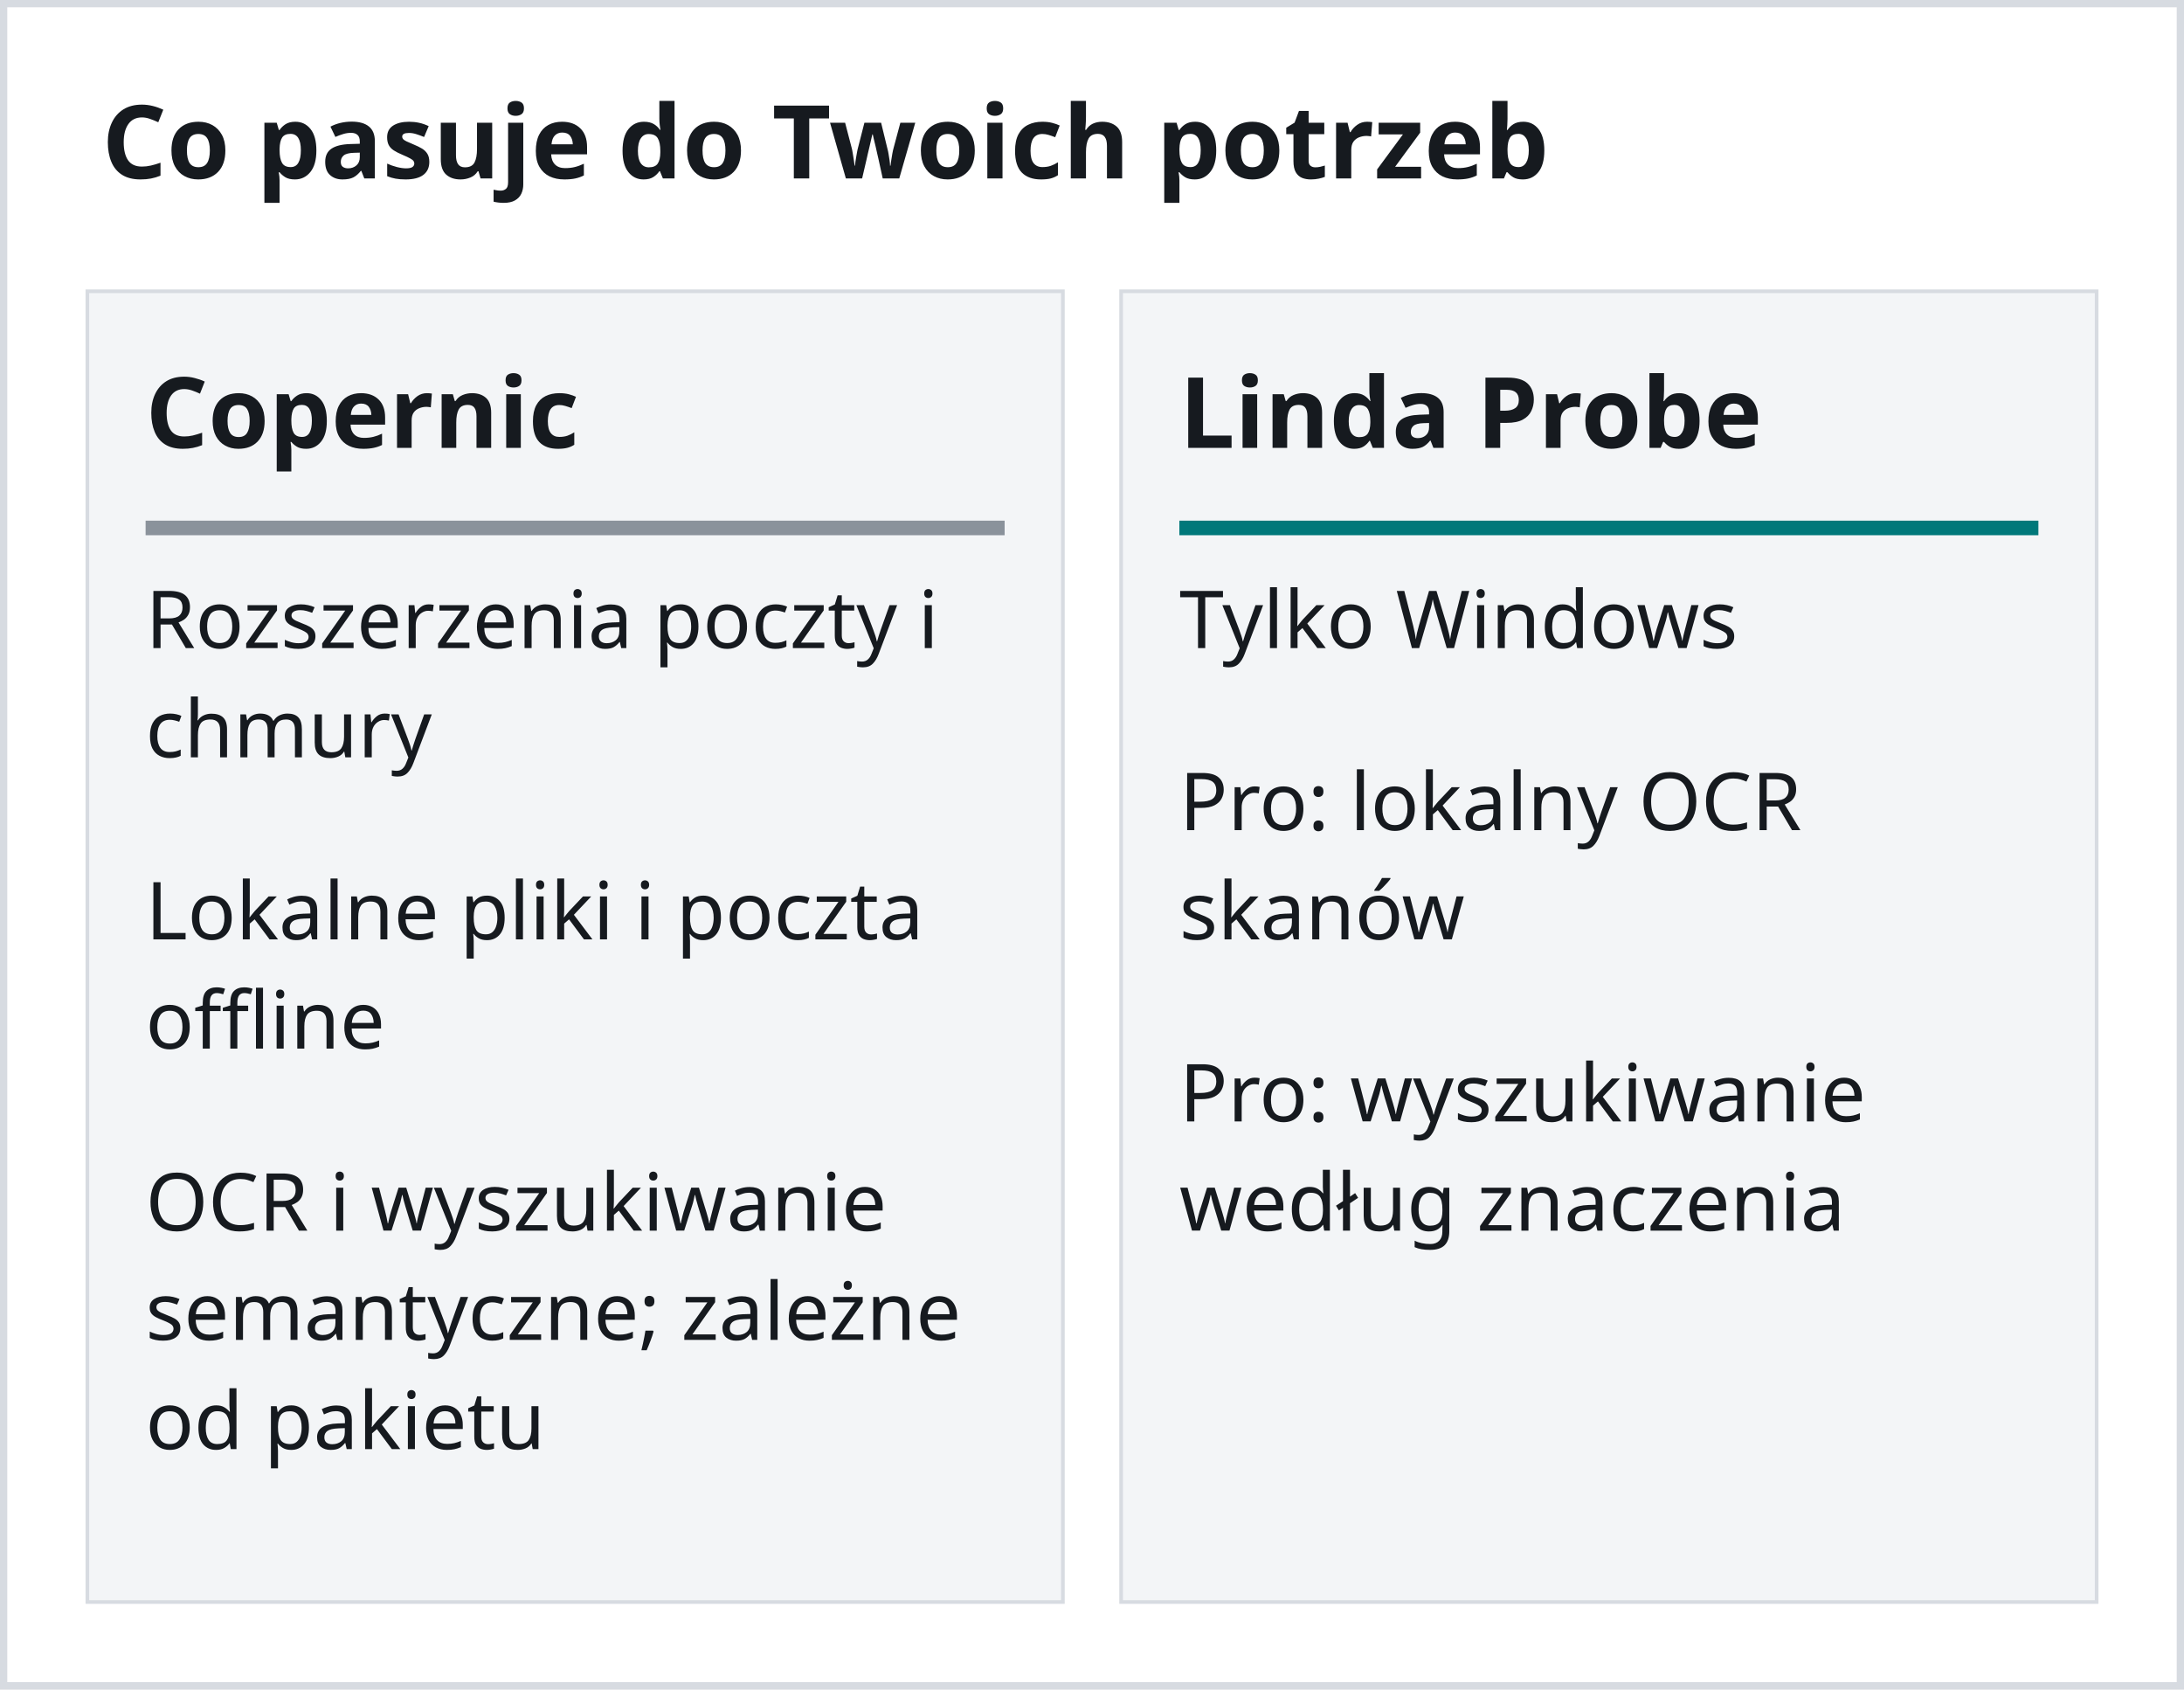
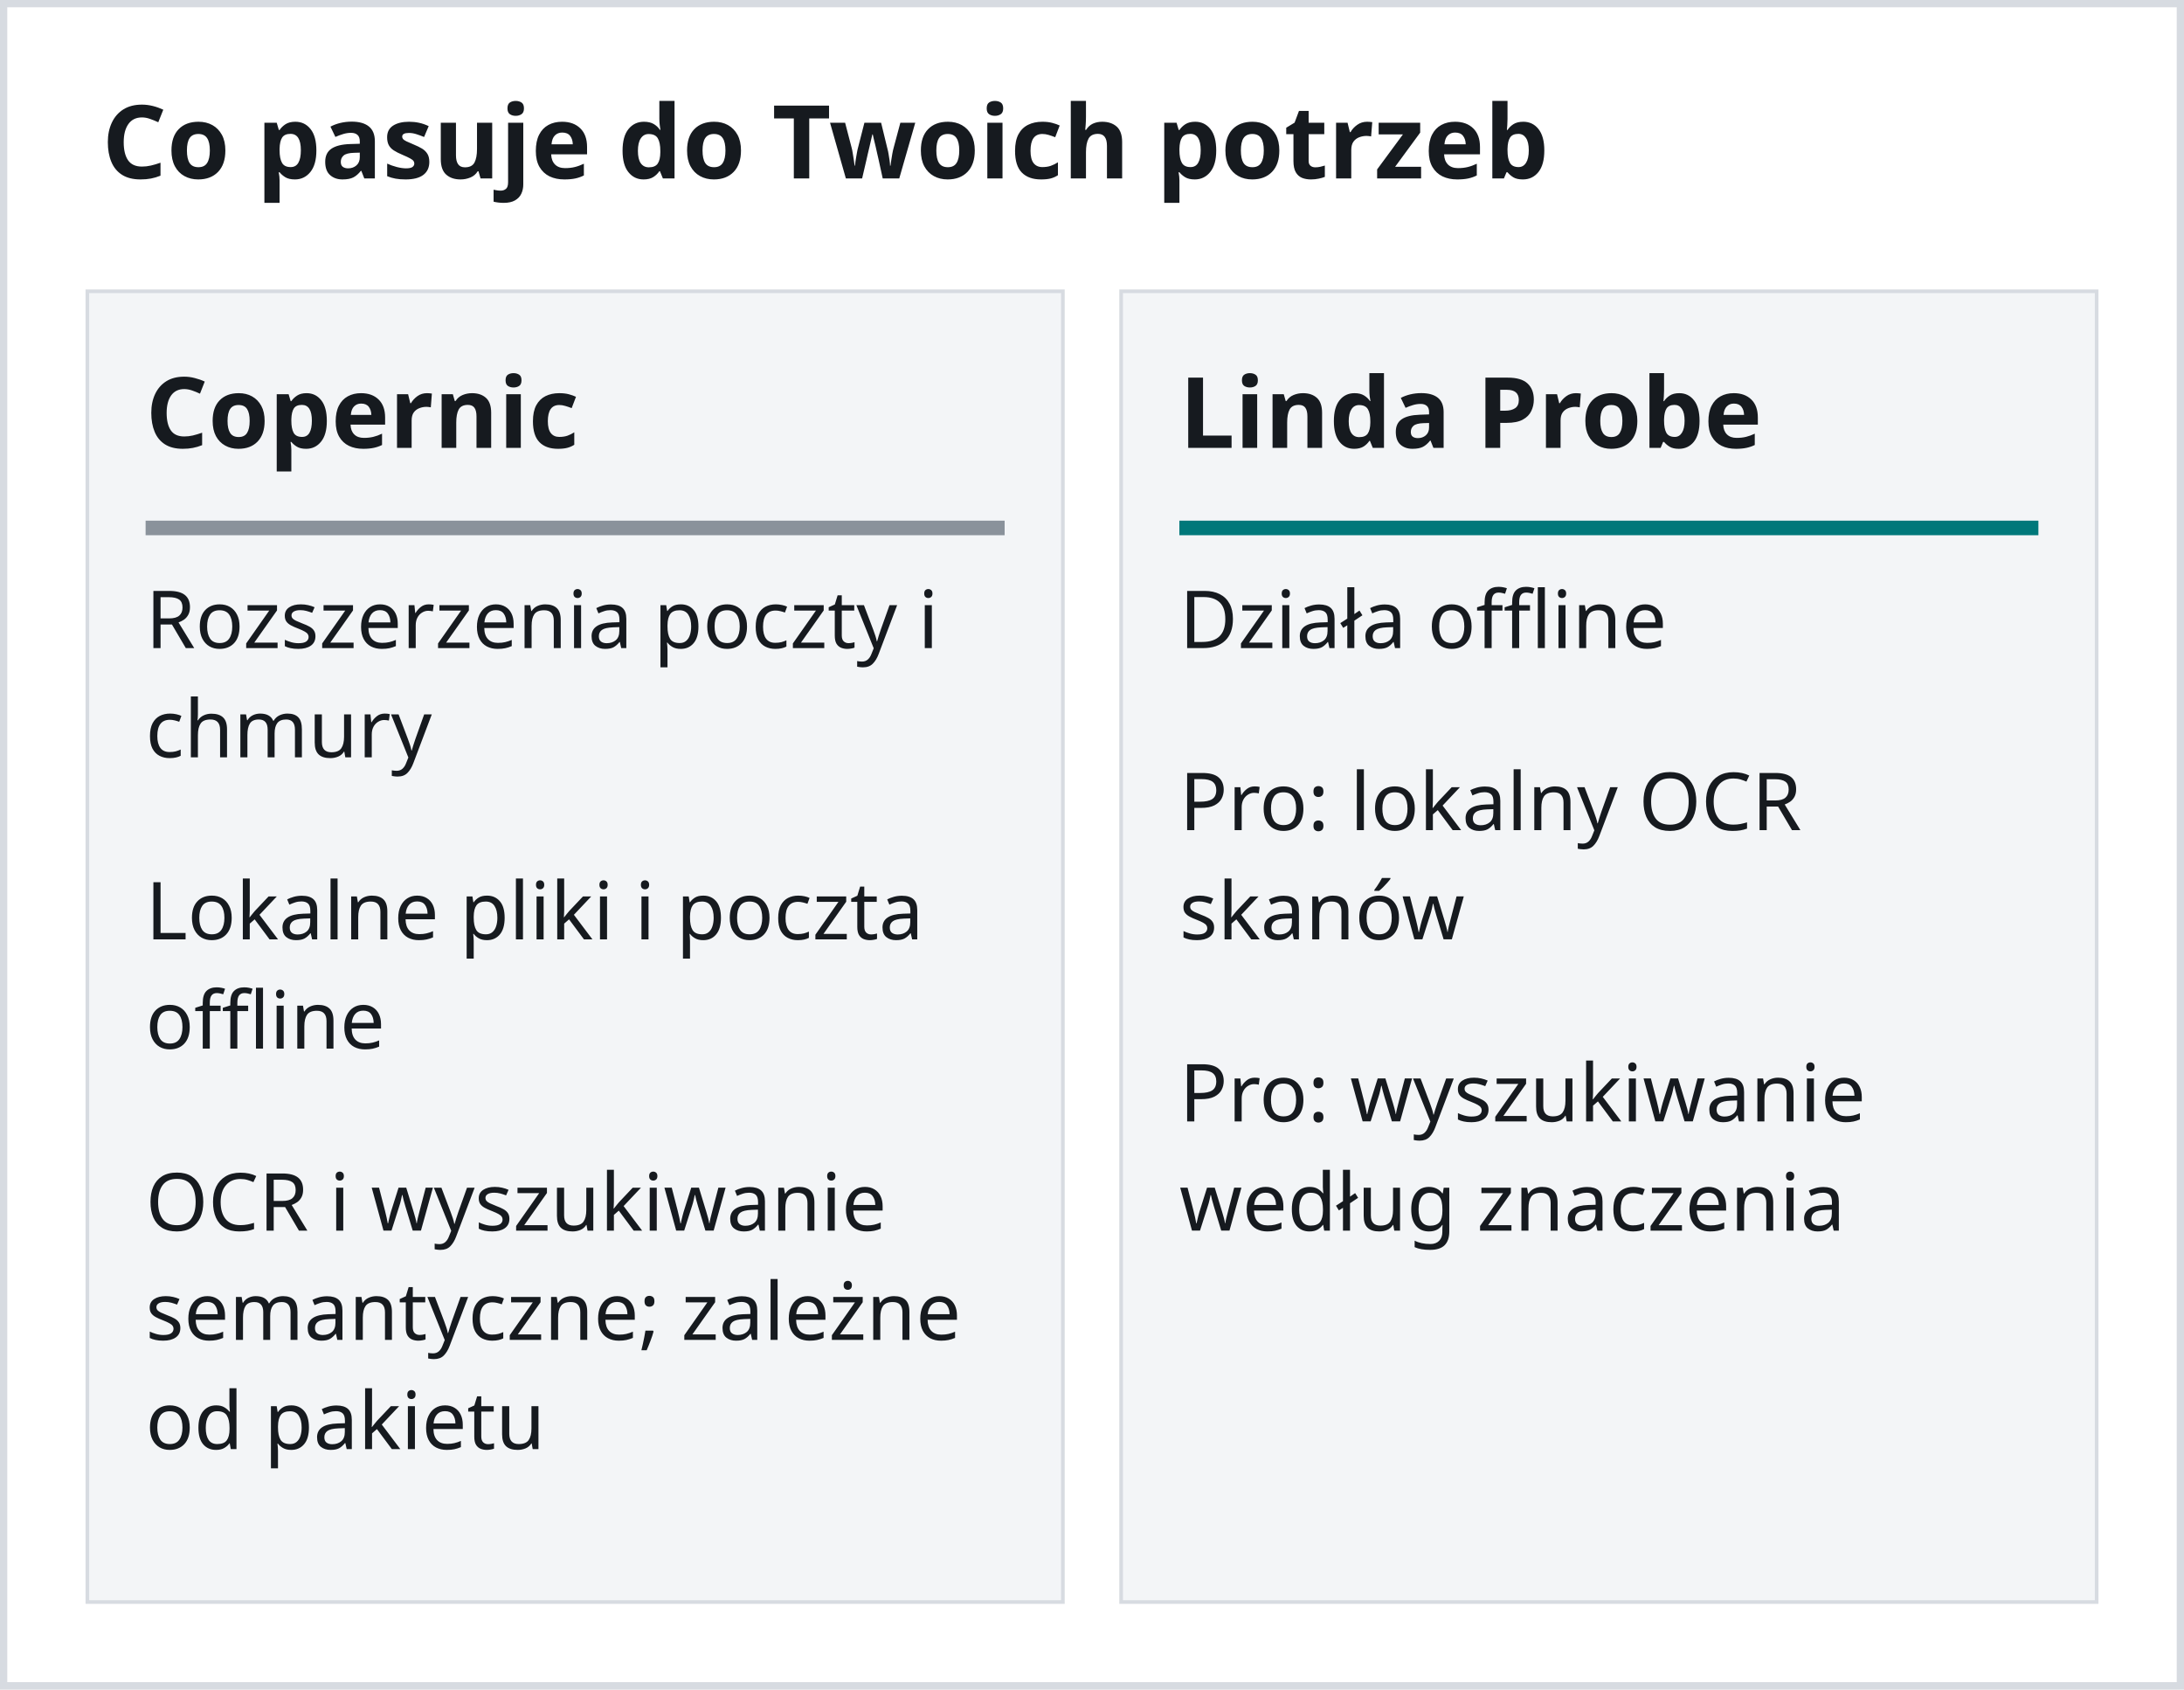
<svg xmlns="http://www.w3.org/2000/svg" xml:lang="pl" width="600" height="464" viewBox="0 0 600 464" role="img" aria-labelledby="title">
  <rect x="1" y="1" width="598" height="462" rx="0" fill="#ffffff" stroke="#d7dbe1" stroke-width="2" />
  <g font-family="Segoe UI Variable Text, Segoe UI, system-ui, sans-serif">
    <text x="28" y="49" font-size="28" font-weight="600" fill="#161a1f">
      <tspan x="28" dy="0">Co pasuje do Twoich potrzeb</tspan>
    </text>
    <rect x="24" y="80" width="268" height="360" rx="0" fill="#f3f5f7" stroke="#d7dbe1" />
    <text x="40" y="123" font-size="27" font-weight="600" fill="#161a1f">
      <tspan x="40" dy="0">Copernic</tspan>
    </text>
    <path d="M40 145 H276" stroke="#8a929b" stroke-width="4" />
    <text x="40" y="178" font-size="22" fill="#161a1f">
      <tspan x="40" dy="0">Rozszerzenia poczty i</tspan>
      <tspan x="40" dy="30">chmury</tspan>
    </text>
    <text x="40" y="258" font-size="22" fill="#161a1f">
      <tspan x="40" dy="0">Lokalne pliki i poczta</tspan>
      <tspan x="40" dy="30">offline</tspan>
    </text>
    <text x="40" y="338" font-size="22" fill="#161a1f">
      <tspan x="40" dy="0">OCR i wyszukiwanie</tspan>
      <tspan x="40" dy="30">semantyczne; zależne</tspan>
      <tspan x="40" dy="30">od pakietu</tspan>
    </text>
    <rect x="308" y="80" width="268" height="360" rx="0" fill="#f3f5f7" stroke="#d7dbe1" />
    <text x="324" y="123" font-size="27" font-weight="600" fill="#161a1f">
      <tspan x="324" dy="0">Linda Probe</tspan>
    </text>
    <path d="M324 145 H560" stroke="#00787a" stroke-width="4" />
    <text x="324" y="178" font-size="22" fill="#161a1f">
-       <tspan x="324" dy="0">Tylko Windows</tspan>
+       <tspan x="324" dy="0">Działa offline</tspan>
    </text>
    <text x="324" y="228" font-size="22" fill="#161a1f">
      <tspan x="324" dy="0">Pro: lokalny OCR</tspan>
      <tspan x="324" dy="30">skanów</tspan>
    </text>
    <text x="324" y="308" font-size="22" fill="#161a1f">
      <tspan x="324" dy="0">Pro: wyszukiwanie</tspan>
      <tspan x="324" dy="30">według znaczenia</tspan>
    </text>
  </g>
</svg>
